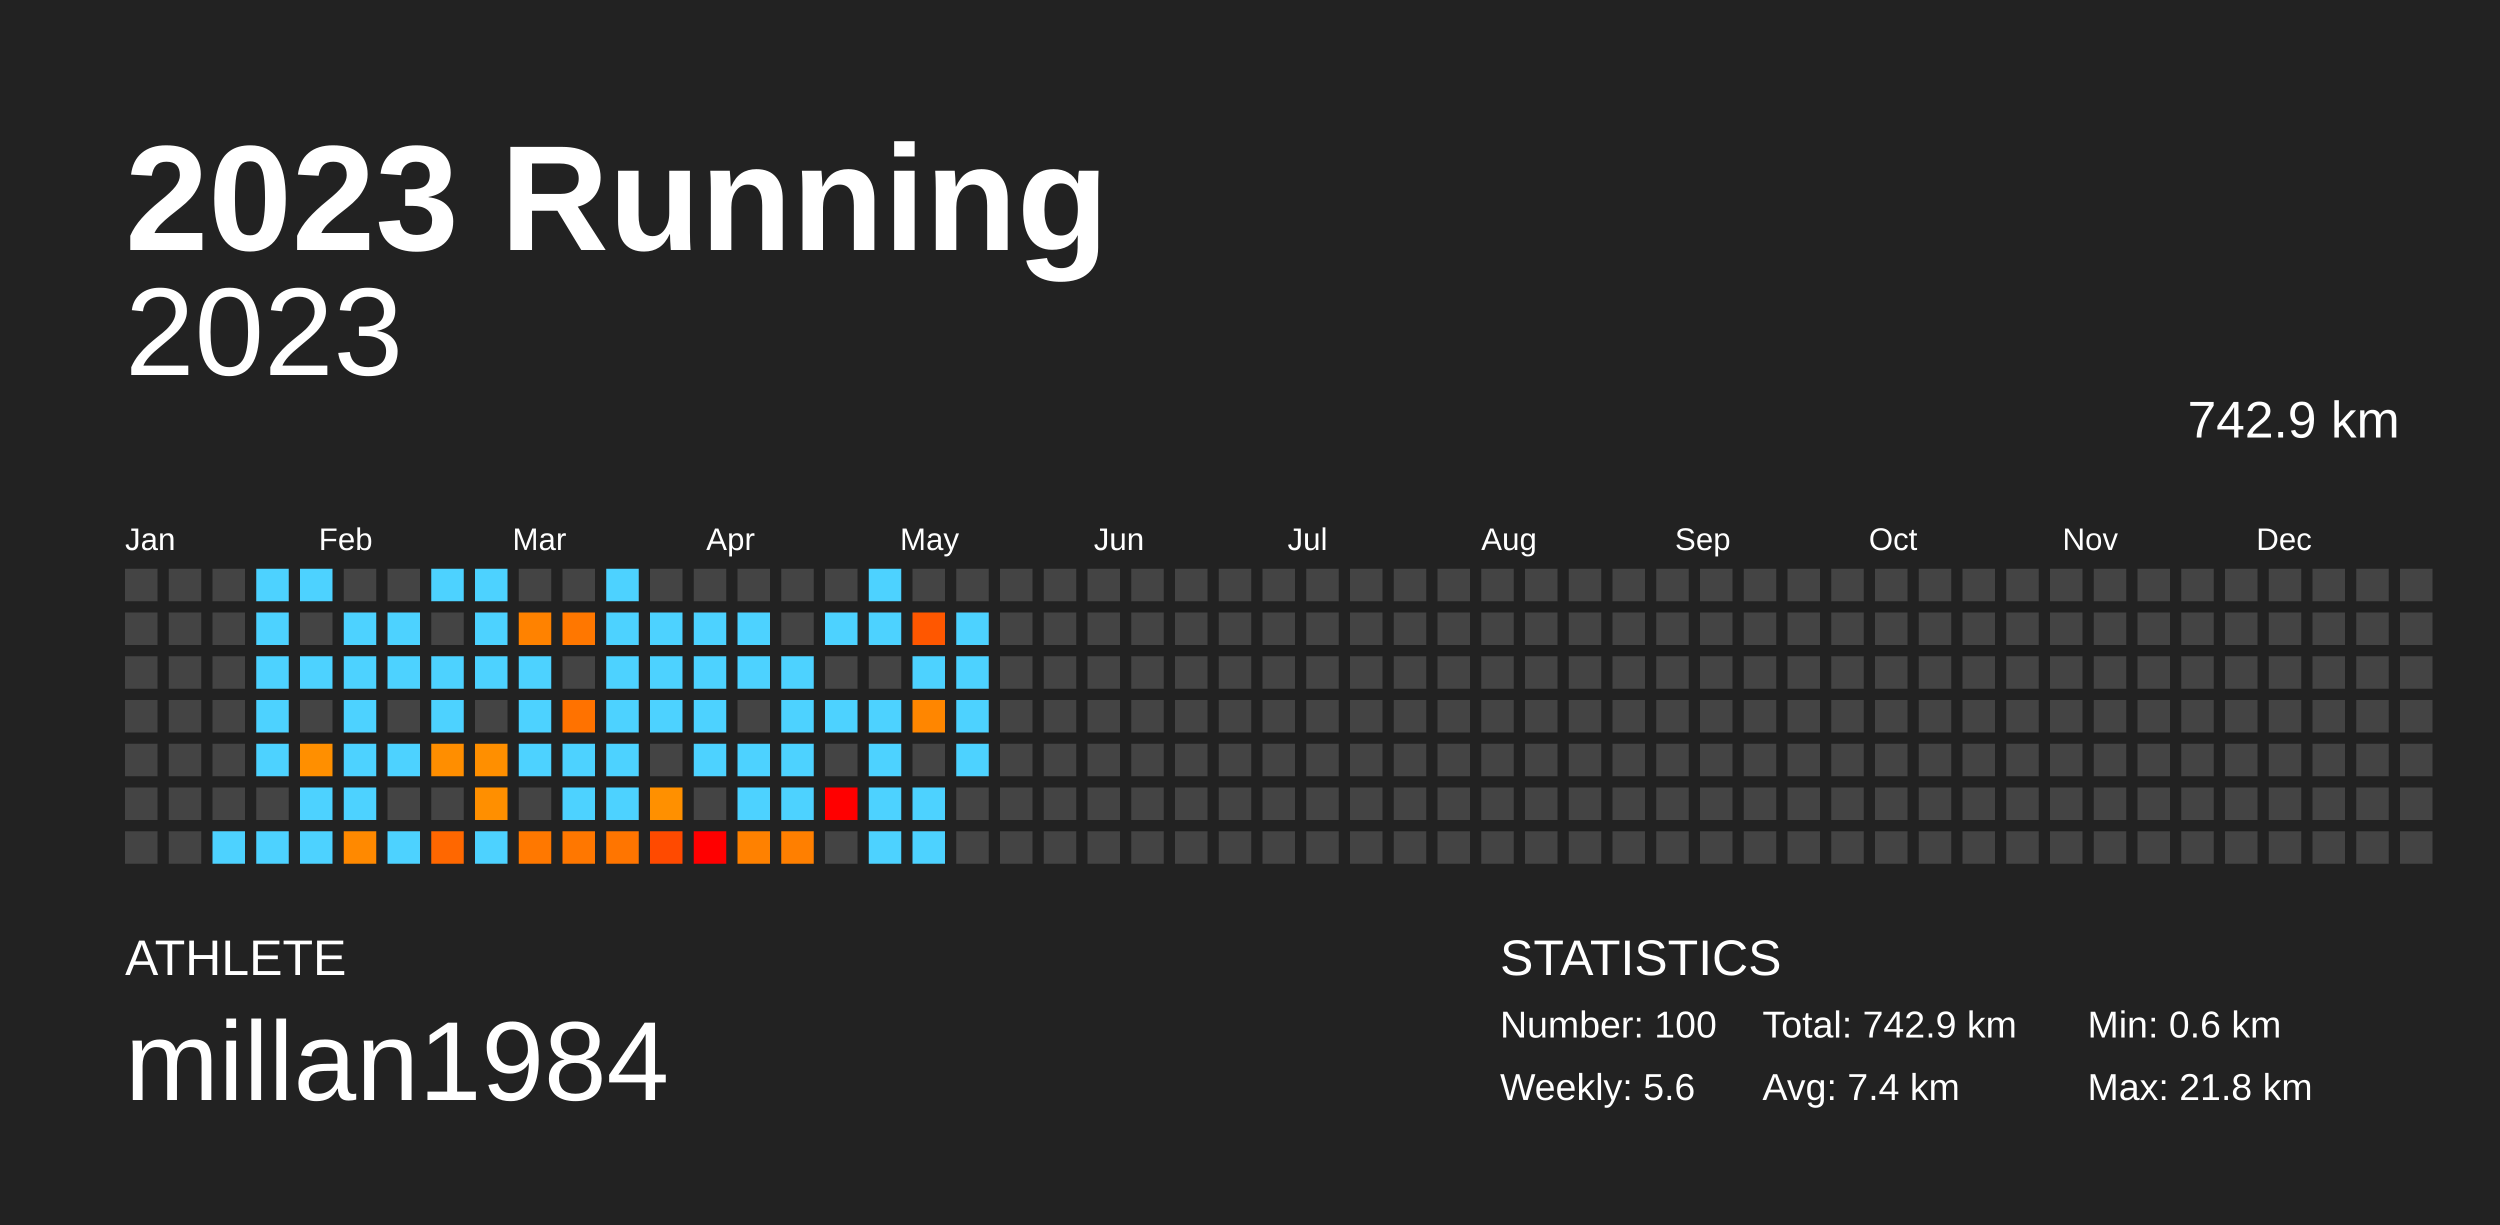
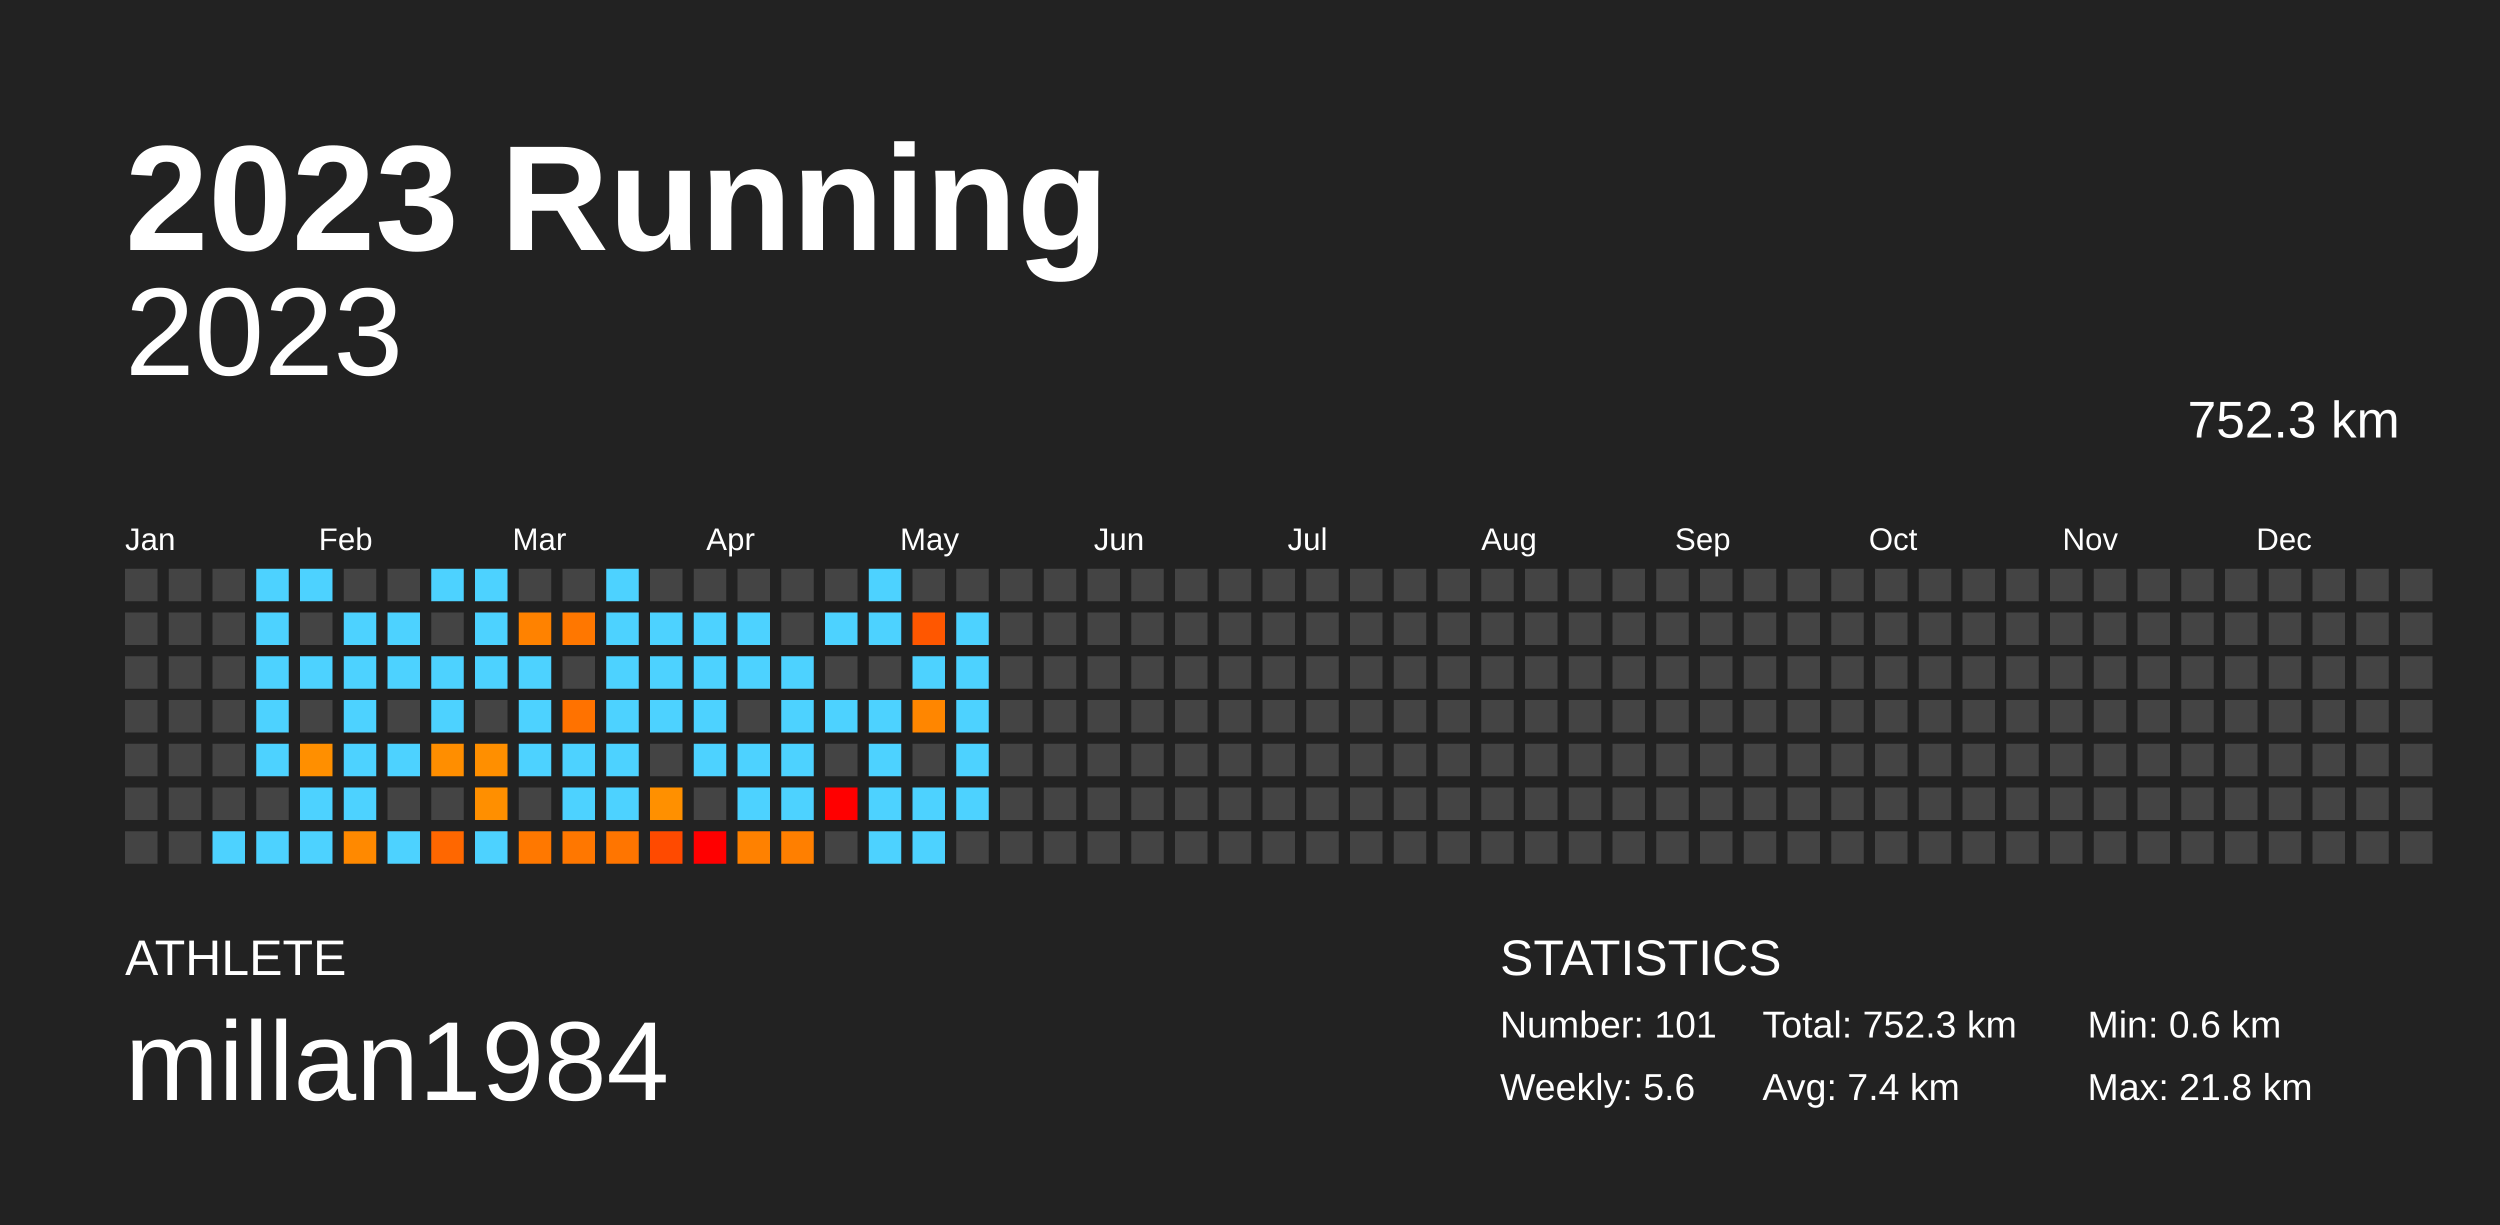
<svg xmlns="http://www.w3.org/2000/svg" baseProfile="full" height="98mm" version="1.1" viewBox="0,0,200,98" width="200mm">
  <defs />
  <rect fill="#222222" height="98" width="200" x="0" y="0" />
  <text fill="#FFFFFF" style="font-size:12px; font-family:Arial; font-weight:bold;" x="10" y="20">2023 Running</text>
  <text fill="#FFFFFF" style="font-size:4px; font-family:Arial" x="10" y="78">ATHLETE</text>
  <text fill="#FFFFFF" style="font-size:9px; font-family:Arial" x="10" y="88">millan1984</text>
  <text fill="#FFFFFF" style="font-size:4px; font-family:Arial" x="120" y="78">STATISTICS</text>
-   <text fill="#FFFFFF" style="font-size:3px; font-family:Arial" x="120" y="83">Number: 100</text>
+   <text fill="#FFFFFF" style="font-size:3px; font-family:Arial" x="120" y="83">Number: 101</text>
  <text fill="#FFFFFF" style="font-size:3px; font-family:Arial" x="120" y="88">Weekly: 5.6</text>
-   <text fill="#FFFFFF" style="font-size:3px; font-family:Arial" x="141" y="83">Total: 742.9 km</text>
+   <text fill="#FFFFFF" style="font-size:3px; font-family:Arial" x="141" y="83">Total: 752.3 km</text>
  <text fill="#FFFFFF" style="font-size:3px; font-family:Arial" x="141" y="88">Avg: 7.4 km</text>
  <text fill="#FFFFFF" style="font-size:3px; font-family:Arial" x="167" y="83">Min: 0.6 km</text>
  <text fill="#FFFFFF" style="font-size:3px; font-family:Arial" x="167" y="88">Max: 21.8 km</text>
  <text alignment-baseline="hanging" fill="#FFFFFF" style="font-size:10.0px; font-family:Arial;" x="10" y="30">2023</text>
-   <text alignment-baseline="hanging" fill="#FFFFFF" style="font-size:4.125px; font-family:Arial;" x="175" y="35">742.9 km</text>
+   <text alignment-baseline="hanging" fill="#FFFFFF" style="font-size:4.125px; font-family:Arial;" x="175" y="35">752.3 km</text>
  <text fill="#FFFFFF" style="font-size:2.5px; font-family:Arial" x="10.0" y="44">Jan</text>
  <text fill="#FFFFFF" style="font-size:2.5px; font-family:Arial" x="25.5" y="44">Feb</text>
  <text fill="#FFFFFF" style="font-size:2.5px; font-family:Arial" x="41.0" y="44">Mar</text>
  <text fill="#FFFFFF" style="font-size:2.5px; font-family:Arial" x="56.5" y="44">Apr</text>
  <text fill="#FFFFFF" style="font-size:2.5px; font-family:Arial" x="72.0" y="44">May</text>
  <text fill="#FFFFFF" style="font-size:2.5px; font-family:Arial" x="87.5" y="44">Jun</text>
  <text fill="#FFFFFF" style="font-size:2.5px; font-family:Arial" x="103.0" y="44">Jul</text>
  <text fill="#FFFFFF" style="font-size:2.5px; font-family:Arial" x="118.5" y="44">Aug</text>
  <text fill="#FFFFFF" style="font-size:2.5px; font-family:Arial" x="134.0" y="44">Sep</text>
  <text fill="#FFFFFF" style="font-size:2.5px; font-family:Arial" x="149.5" y="44">Oct</text>
  <text fill="#FFFFFF" style="font-size:2.5px; font-family:Arial" x="165.0" y="44">Nov</text>
  <text fill="#FFFFFF" style="font-size:2.5px; font-family:Arial" x="180.5" y="44">Dec</text>
  <rect fill="#444444" height="2.6" width="2.6" x="10.0" y="45.5" />
  <rect fill="#444444" height="2.6" width="2.6" x="10.0" y="49.0" />
  <rect fill="#444444" height="2.6" width="2.6" x="10.0" y="52.5" />
  <rect fill="#444444" height="2.6" width="2.6" x="10.0" y="56.0" />
  <rect fill="#444444" height="2.6" width="2.6" x="10.0" y="59.5" />
  <rect fill="#444444" height="2.6" width="2.6" x="10.0" y="63.0" />
  <rect fill="#444444" height="2.6" width="2.6" x="10.0" y="66.5" />
  <rect fill="#444444" height="2.6" width="2.6" x="13.5" y="45.5" />
  <rect fill="#444444" height="2.6" width="2.6" x="13.5" y="49.0" />
  <rect fill="#444444" height="2.6" width="2.6" x="13.5" y="52.5" />
  <rect fill="#444444" height="2.6" width="2.6" x="13.5" y="56.0" />
  <rect fill="#444444" height="2.6" width="2.6" x="13.5" y="59.5" />
  <rect fill="#444444" height="2.6" width="2.6" x="13.5" y="63.0" />
  <rect fill="#444444" height="2.6" width="2.6" x="13.5" y="66.5" />
  <rect fill="#444444" height="2.6" width="2.6" x="17.0" y="45.5" />
  <rect fill="#444444" height="2.6" width="2.6" x="17.0" y="49.0" />
  <rect fill="#444444" height="2.6" width="2.6" x="17.0" y="52.5" />
  <rect fill="#444444" height="2.6" width="2.6" x="17.0" y="56.0" />
  <rect fill="#444444" height="2.6" width="2.6" x="17.0" y="59.5" />
  <rect fill="#444444" height="2.6" width="2.6" x="17.0" y="63.0" />
  <rect fill="#4dd2ff" height="2.6" width="2.6" x="17.0" y="66.5" />
  <rect fill="#4dd2ff" height="2.6" width="2.6" x="20.5" y="45.5" />
  <rect fill="#4dd2ff" height="2.6" width="2.6" x="20.5" y="49.0" />
  <rect fill="#4dd2ff" height="2.6" width="2.6" x="20.5" y="52.5" />
  <rect fill="#4dd2ff" height="2.6" width="2.6" x="20.5" y="56.0" />
  <rect fill="#4dd2ff" height="2.6" width="2.6" x="20.5" y="59.5" />
  <rect fill="#444444" height="2.6" width="2.6" x="20.5" y="63.0" />
  <rect fill="#4dd2ff" height="2.6" width="2.6" x="20.5" y="66.5" />
  <rect fill="#4dd2ff" height="2.6" width="2.6" x="24.0" y="45.5" />
  <rect fill="#444444" height="2.6" width="2.6" x="24.0" y="49.0" />
  <rect fill="#4dd2ff" height="2.6" width="2.6" x="24.0" y="52.5" />
  <rect fill="#444444" height="2.6" width="2.6" x="24.0" y="56.0" />
  <rect fill="#ff8f00" height="2.6" width="2.6" x="24.0" y="59.5" />
  <rect fill="#4dd2ff" height="2.6" width="2.6" x="24.0" y="63.0" />
  <rect fill="#4dd2ff" height="2.6" width="2.6" x="24.0" y="66.5" />
  <rect fill="#444444" height="2.6" width="2.6" x="27.5" y="45.5" />
  <rect fill="#4dd2ff" height="2.6" width="2.6" x="27.5" y="49.0" />
  <rect fill="#4dd2ff" height="2.6" width="2.6" x="27.5" y="52.5" />
  <rect fill="#4dd2ff" height="2.6" width="2.6" x="27.5" y="56.0" />
  <rect fill="#4dd2ff" height="2.6" width="2.6" x="27.5" y="59.5" />
  <rect fill="#4dd2ff" height="2.6" width="2.6" x="27.5" y="63.0" />
  <rect fill="#ff8900" height="2.6" width="2.6" x="27.5" y="66.5" />
  <rect fill="#444444" height="2.6" width="2.6" x="31.0" y="45.5" />
  <rect fill="#4dd2ff" height="2.6" width="2.6" x="31.0" y="49.0" />
  <rect fill="#4dd2ff" height="2.6" width="2.6" x="31.0" y="52.5" />
  <rect fill="#444444" height="2.6" width="2.6" x="31.0" y="56.0" />
  <rect fill="#4dd2ff" height="2.6" width="2.6" x="31.0" y="59.5" />
  <rect fill="#444444" height="2.6" width="2.6" x="31.0" y="63.0" />
  <rect fill="#4dd2ff" height="2.6" width="2.6" x="31.0" y="66.5" />
  <rect fill="#4dd2ff" height="2.6" width="2.6" x="34.5" y="45.5" />
  <rect fill="#444444" height="2.6" width="2.6" x="34.5" y="49.0" />
  <rect fill="#4dd2ff" height="2.6" width="2.6" x="34.5" y="52.5" />
  <rect fill="#4dd2ff" height="2.6" width="2.6" x="34.5" y="56.0" />
  <rect fill="#ff8e00" height="2.6" width="2.6" x="34.5" y="59.5" />
  <rect fill="#444444" height="2.6" width="2.6" x="34.5" y="63.0" />
  <rect fill="#ff6700" height="2.6" width="2.6" x="34.5" y="66.5" />
  <rect fill="#4dd2ff" height="2.6" width="2.6" x="38.0" y="45.5" />
  <rect fill="#4dd2ff" height="2.6" width="2.6" x="38.0" y="49.0" />
  <rect fill="#4dd2ff" height="2.6" width="2.6" x="38.0" y="52.5" />
  <rect fill="#444444" height="2.6" width="2.6" x="38.0" y="56.0" />
  <rect fill="#ff8f00" height="2.6" width="2.6" x="38.0" y="59.5" />
  <rect fill="#ff8f00" height="2.6" width="2.6" x="38.0" y="63.0" />
  <rect fill="#4dd2ff" height="2.6" width="2.6" x="38.0" y="66.5" />
  <rect fill="#444444" height="2.6" width="2.6" x="41.5" y="45.5" />
  <rect fill="#ff8200" height="2.6" width="2.6" x="41.5" y="49.0" />
  <rect fill="#4dd2ff" height="2.6" width="2.6" x="41.5" y="52.5" />
  <rect fill="#4dd2ff" height="2.6" width="2.6" x="41.5" y="56.0" />
  <rect fill="#4dd2ff" height="2.6" width="2.6" x="41.5" y="59.5" />
  <rect fill="#444444" height="2.6" width="2.6" x="41.5" y="63.0" />
  <rect fill="#ff7800" height="2.6" width="2.6" x="41.5" y="66.5" />
  <rect fill="#444444" height="2.6" width="2.6" x="45.0" y="45.5" />
  <rect fill="#ff7700" height="2.6" width="2.6" x="45.0" y="49.0" />
  <rect fill="#444444" height="2.6" width="2.6" x="45.0" y="52.5" />
  <rect fill="#ff7200" height="2.6" width="2.6" x="45.0" y="56.0" />
  <rect fill="#4dd2ff" height="2.6" width="2.6" x="45.0" y="59.5" />
  <rect fill="#4dd2ff" height="2.6" width="2.6" x="45.0" y="63.0" />
  <rect fill="#ff7700" height="2.6" width="2.6" x="45.0" y="66.5" />
  <rect fill="#4dd2ff" height="2.6" width="2.6" x="48.5" y="45.5" />
  <rect fill="#4dd2ff" height="2.6" width="2.6" x="48.5" y="49.0" />
  <rect fill="#4dd2ff" height="2.6" width="2.6" x="48.5" y="52.5" />
  <rect fill="#4dd2ff" height="2.6" width="2.6" x="48.5" y="56.0" />
  <rect fill="#4dd2ff" height="2.6" width="2.6" x="48.5" y="59.5" />
  <rect fill="#4dd2ff" height="2.6" width="2.6" x="48.5" y="63.0" />
  <rect fill="#ff7500" height="2.6" width="2.6" x="48.5" y="66.5" />
  <rect fill="#444444" height="2.6" width="2.6" x="52.0" y="45.5" />
  <rect fill="#4dd2ff" height="2.6" width="2.6" x="52.0" y="49.0" />
  <rect fill="#4dd2ff" height="2.6" width="2.6" x="52.0" y="52.5" />
  <rect fill="#4dd2ff" height="2.6" width="2.6" x="52.0" y="56.0" />
  <rect fill="#444444" height="2.6" width="2.6" x="52.0" y="59.5" />
  <rect fill="#ff9000" height="2.6" width="2.6" x="52.0" y="63.0" />
  <rect fill="#ff4a00" height="2.6" width="2.6" x="52.0" y="66.5" />
  <rect fill="#444444" height="2.6" width="2.6" x="55.5" y="45.5" />
  <rect fill="#4dd2ff" height="2.6" width="2.6" x="55.5" y="49.0" />
  <rect fill="#4dd2ff" height="2.6" width="2.6" x="55.5" y="52.5" />
  <rect fill="#4dd2ff" height="2.6" width="2.6" x="55.5" y="56.0" />
  <rect fill="#4dd2ff" height="2.6" width="2.6" x="55.5" y="59.5" />
  <rect fill="#444444" height="2.6" width="2.6" x="55.5" y="63.0" />
  <rect fill="red" height="2.6" width="2.6" x="55.5" y="66.5" />
  <rect fill="#444444" height="2.6" width="2.6" x="59.0" y="45.5" />
  <rect fill="#4dd2ff" height="2.6" width="2.6" x="59.0" y="49.0" />
  <rect fill="#4dd2ff" height="2.6" width="2.6" x="59.0" y="52.5" />
  <rect fill="#444444" height="2.6" width="2.6" x="59.0" y="56.0" />
  <rect fill="#4dd2ff" height="2.6" width="2.6" x="59.0" y="59.5" />
  <rect fill="#4dd2ff" height="2.6" width="2.6" x="59.0" y="63.0" />
  <rect fill="#ff8100" height="2.6" width="2.6" x="59.0" y="66.5" />
  <rect fill="#444444" height="2.6" width="2.6" x="62.5" y="45.5" />
  <rect fill="#444444" height="2.6" width="2.6" x="62.5" y="49.0" />
  <rect fill="#4dd2ff" height="2.6" width="2.6" x="62.5" y="52.5" />
  <rect fill="#4dd2ff" height="2.6" width="2.6" x="62.5" y="56.0" />
  <rect fill="#4dd2ff" height="2.6" width="2.6" x="62.5" y="59.5" />
  <rect fill="#4dd2ff" height="2.6" width="2.6" x="62.5" y="63.0" />
  <rect fill="#ff7f00" height="2.6" width="2.6" x="62.5" y="66.5" />
  <rect fill="#444444" height="2.6" width="2.6" x="66.0" y="45.5" />
  <rect fill="#4dd2ff" height="2.6" width="2.6" x="66.0" y="49.0" />
  <rect fill="#444444" height="2.6" width="2.6" x="66.0" y="52.5" />
  <rect fill="#4dd2ff" height="2.6" width="2.6" x="66.0" y="56.0" />
  <rect fill="#444444" height="2.6" width="2.6" x="66.0" y="59.5" />
  <rect fill="red" height="2.6" width="2.6" x="66.0" y="63.0" />
  <rect fill="#444444" height="2.6" width="2.6" x="66.0" y="66.5" />
  <rect fill="#4dd2ff" height="2.6" width="2.6" x="69.5" y="45.5" />
  <rect fill="#4dd2ff" height="2.6" width="2.6" x="69.5" y="49.0" />
  <rect fill="#444444" height="2.6" width="2.6" x="69.5" y="52.5" />
  <rect fill="#4dd2ff" height="2.6" width="2.6" x="69.5" y="56.0" />
  <rect fill="#4dd2ff" height="2.6" width="2.6" x="69.5" y="59.5" />
  <rect fill="#4dd2ff" height="2.6" width="2.6" x="69.5" y="63.0" />
  <rect fill="#4dd2ff" height="2.6" width="2.6" x="69.5" y="66.5" />
  <rect fill="#444444" height="2.6" width="2.6" x="73.0" y="45.5" />
  <rect fill="#ff5700" height="2.6" width="2.6" x="73.0" y="49.0" />
  <rect fill="#4dd2ff" height="2.6" width="2.6" x="73.0" y="52.5" />
  <rect fill="#ff8600" height="2.6" width="2.6" x="73.0" y="56.0" />
  <rect fill="#444444" height="2.6" width="2.6" x="73.0" y="59.5" />
  <rect fill="#4dd2ff" height="2.6" width="2.6" x="73.0" y="63.0" />
  <rect fill="#4dd2ff" height="2.6" width="2.6" x="73.0" y="66.5" />
  <rect fill="#444444" height="2.6" width="2.6" x="76.5" y="45.5" />
  <rect fill="#4dd2ff" height="2.6" width="2.6" x="76.5" y="49.0" />
  <rect fill="#4dd2ff" height="2.6" width="2.6" x="76.5" y="52.5" />
  <rect fill="#4dd2ff" height="2.6" width="2.6" x="76.5" y="56.0" />
  <rect fill="#4dd2ff" height="2.6" width="2.6" x="76.5" y="59.5" />
-   <rect fill="#444444" height="2.6" width="2.6" x="76.5" y="63.0" />
+   <rect fill="#4dd2ff" height="2.6" width="2.6" x="76.5" y="63.0" />
  <rect fill="#444444" height="2.6" width="2.6" x="76.5" y="66.5" />
  <rect fill="#444444" height="2.6" width="2.6" x="80.0" y="45.5" />
  <rect fill="#444444" height="2.6" width="2.6" x="80.0" y="49.0" />
  <rect fill="#444444" height="2.6" width="2.6" x="80.0" y="52.5" />
  <rect fill="#444444" height="2.6" width="2.6" x="80.0" y="56.0" />
  <rect fill="#444444" height="2.6" width="2.6" x="80.0" y="59.5" />
  <rect fill="#444444" height="2.6" width="2.6" x="80.0" y="63.0" />
  <rect fill="#444444" height="2.6" width="2.6" x="80.0" y="66.5" />
  <rect fill="#444444" height="2.6" width="2.6" x="83.5" y="45.5" />
  <rect fill="#444444" height="2.6" width="2.6" x="83.5" y="49.0" />
  <rect fill="#444444" height="2.6" width="2.6" x="83.5" y="52.5" />
  <rect fill="#444444" height="2.6" width="2.6" x="83.5" y="56.0" />
  <rect fill="#444444" height="2.6" width="2.6" x="83.5" y="59.5" />
  <rect fill="#444444" height="2.6" width="2.6" x="83.5" y="63.0" />
  <rect fill="#444444" height="2.6" width="2.6" x="83.5" y="66.5" />
  <rect fill="#444444" height="2.6" width="2.6" x="87.0" y="45.5" />
  <rect fill="#444444" height="2.6" width="2.6" x="87.0" y="49.0" />
  <rect fill="#444444" height="2.6" width="2.6" x="87.0" y="52.5" />
  <rect fill="#444444" height="2.6" width="2.6" x="87.0" y="56.0" />
  <rect fill="#444444" height="2.6" width="2.6" x="87.0" y="59.5" />
  <rect fill="#444444" height="2.6" width="2.6" x="87.0" y="63.0" />
  <rect fill="#444444" height="2.6" width="2.6" x="87.0" y="66.5" />
  <rect fill="#444444" height="2.6" width="2.6" x="90.5" y="45.5" />
  <rect fill="#444444" height="2.6" width="2.6" x="90.5" y="49.0" />
  <rect fill="#444444" height="2.6" width="2.6" x="90.5" y="52.5" />
  <rect fill="#444444" height="2.6" width="2.6" x="90.5" y="56.0" />
  <rect fill="#444444" height="2.6" width="2.6" x="90.5" y="59.5" />
  <rect fill="#444444" height="2.6" width="2.6" x="90.5" y="63.0" />
  <rect fill="#444444" height="2.6" width="2.6" x="90.5" y="66.5" />
  <rect fill="#444444" height="2.6" width="2.6" x="94.0" y="45.5" />
  <rect fill="#444444" height="2.6" width="2.6" x="94.0" y="49.0" />
  <rect fill="#444444" height="2.6" width="2.6" x="94.0" y="52.5" />
  <rect fill="#444444" height="2.6" width="2.6" x="94.0" y="56.0" />
  <rect fill="#444444" height="2.6" width="2.6" x="94.0" y="59.5" />
  <rect fill="#444444" height="2.6" width="2.6" x="94.0" y="63.0" />
  <rect fill="#444444" height="2.6" width="2.6" x="94.0" y="66.5" />
  <rect fill="#444444" height="2.6" width="2.6" x="97.5" y="45.5" />
  <rect fill="#444444" height="2.6" width="2.6" x="97.5" y="49.0" />
  <rect fill="#444444" height="2.6" width="2.6" x="97.5" y="52.5" />
  <rect fill="#444444" height="2.6" width="2.6" x="97.5" y="56.0" />
  <rect fill="#444444" height="2.6" width="2.6" x="97.5" y="59.5" />
  <rect fill="#444444" height="2.6" width="2.6" x="97.5" y="63.0" />
  <rect fill="#444444" height="2.6" width="2.6" x="97.5" y="66.5" />
  <rect fill="#444444" height="2.6" width="2.6" x="101.0" y="45.5" />
  <rect fill="#444444" height="2.6" width="2.6" x="101.0" y="49.0" />
  <rect fill="#444444" height="2.6" width="2.6" x="101.0" y="52.5" />
  <rect fill="#444444" height="2.6" width="2.6" x="101.0" y="56.0" />
  <rect fill="#444444" height="2.6" width="2.6" x="101.0" y="59.5" />
  <rect fill="#444444" height="2.6" width="2.6" x="101.0" y="63.0" />
  <rect fill="#444444" height="2.6" width="2.6" x="101.0" y="66.5" />
  <rect fill="#444444" height="2.6" width="2.6" x="104.5" y="45.5" />
  <rect fill="#444444" height="2.6" width="2.6" x="104.5" y="49.0" />
  <rect fill="#444444" height="2.6" width="2.6" x="104.5" y="52.5" />
  <rect fill="#444444" height="2.6" width="2.6" x="104.5" y="56.0" />
  <rect fill="#444444" height="2.6" width="2.6" x="104.5" y="59.5" />
  <rect fill="#444444" height="2.6" width="2.6" x="104.5" y="63.0" />
  <rect fill="#444444" height="2.6" width="2.6" x="104.5" y="66.5" />
  <rect fill="#444444" height="2.6" width="2.6" x="108.0" y="45.5" />
  <rect fill="#444444" height="2.6" width="2.6" x="108.0" y="49.0" />
  <rect fill="#444444" height="2.6" width="2.6" x="108.0" y="52.5" />
  <rect fill="#444444" height="2.6" width="2.6" x="108.0" y="56.0" />
  <rect fill="#444444" height="2.6" width="2.6" x="108.0" y="59.5" />
  <rect fill="#444444" height="2.6" width="2.6" x="108.0" y="63.0" />
  <rect fill="#444444" height="2.6" width="2.6" x="108.0" y="66.5" />
  <rect fill="#444444" height="2.6" width="2.6" x="111.5" y="45.5" />
  <rect fill="#444444" height="2.6" width="2.6" x="111.5" y="49.0" />
  <rect fill="#444444" height="2.6" width="2.6" x="111.5" y="52.5" />
  <rect fill="#444444" height="2.6" width="2.6" x="111.5" y="56.0" />
  <rect fill="#444444" height="2.6" width="2.6" x="111.5" y="59.5" />
  <rect fill="#444444" height="2.6" width="2.6" x="111.5" y="63.0" />
  <rect fill="#444444" height="2.6" width="2.6" x="111.5" y="66.5" />
  <rect fill="#444444" height="2.6" width="2.6" x="115.0" y="45.5" />
  <rect fill="#444444" height="2.6" width="2.6" x="115.0" y="49.0" />
  <rect fill="#444444" height="2.6" width="2.6" x="115.0" y="52.5" />
  <rect fill="#444444" height="2.6" width="2.6" x="115.0" y="56.0" />
  <rect fill="#444444" height="2.6" width="2.6" x="115.0" y="59.5" />
  <rect fill="#444444" height="2.6" width="2.6" x="115.0" y="63.0" />
  <rect fill="#444444" height="2.6" width="2.6" x="115.0" y="66.5" />
  <rect fill="#444444" height="2.6" width="2.6" x="118.5" y="45.5" />
  <rect fill="#444444" height="2.6" width="2.6" x="118.5" y="49.0" />
  <rect fill="#444444" height="2.6" width="2.6" x="118.5" y="52.5" />
  <rect fill="#444444" height="2.6" width="2.6" x="118.5" y="56.0" />
  <rect fill="#444444" height="2.6" width="2.6" x="118.5" y="59.5" />
  <rect fill="#444444" height="2.6" width="2.6" x="118.5" y="63.0" />
  <rect fill="#444444" height="2.6" width="2.6" x="118.5" y="66.5" />
  <rect fill="#444444" height="2.6" width="2.6" x="122.0" y="45.5" />
  <rect fill="#444444" height="2.6" width="2.6" x="122.0" y="49.0" />
  <rect fill="#444444" height="2.6" width="2.6" x="122.0" y="52.5" />
  <rect fill="#444444" height="2.6" width="2.6" x="122.0" y="56.0" />
  <rect fill="#444444" height="2.6" width="2.6" x="122.0" y="59.5" />
  <rect fill="#444444" height="2.6" width="2.6" x="122.0" y="63.0" />
  <rect fill="#444444" height="2.6" width="2.6" x="122.0" y="66.5" />
  <rect fill="#444444" height="2.6" width="2.6" x="125.5" y="45.5" />
  <rect fill="#444444" height="2.6" width="2.6" x="125.5" y="49.0" />
  <rect fill="#444444" height="2.6" width="2.6" x="125.5" y="52.5" />
  <rect fill="#444444" height="2.6" width="2.6" x="125.5" y="56.0" />
  <rect fill="#444444" height="2.6" width="2.6" x="125.5" y="59.5" />
  <rect fill="#444444" height="2.6" width="2.6" x="125.5" y="63.0" />
  <rect fill="#444444" height="2.6" width="2.6" x="125.5" y="66.5" />
  <rect fill="#444444" height="2.6" width="2.6" x="129.0" y="45.5" />
  <rect fill="#444444" height="2.6" width="2.6" x="129.0" y="49.0" />
  <rect fill="#444444" height="2.6" width="2.6" x="129.0" y="52.5" />
  <rect fill="#444444" height="2.6" width="2.6" x="129.0" y="56.0" />
  <rect fill="#444444" height="2.6" width="2.6" x="129.0" y="59.5" />
  <rect fill="#444444" height="2.6" width="2.6" x="129.0" y="63.0" />
  <rect fill="#444444" height="2.6" width="2.6" x="129.0" y="66.5" />
  <rect fill="#444444" height="2.6" width="2.6" x="132.5" y="45.5" />
  <rect fill="#444444" height="2.6" width="2.6" x="132.5" y="49.0" />
  <rect fill="#444444" height="2.6" width="2.6" x="132.5" y="52.5" />
  <rect fill="#444444" height="2.6" width="2.6" x="132.5" y="56.0" />
  <rect fill="#444444" height="2.6" width="2.6" x="132.5" y="59.5" />
  <rect fill="#444444" height="2.6" width="2.6" x="132.5" y="63.0" />
  <rect fill="#444444" height="2.6" width="2.6" x="132.5" y="66.5" />
  <rect fill="#444444" height="2.6" width="2.6" x="136.0" y="45.5" />
  <rect fill="#444444" height="2.6" width="2.6" x="136.0" y="49.0" />
  <rect fill="#444444" height="2.6" width="2.6" x="136.0" y="52.5" />
  <rect fill="#444444" height="2.6" width="2.6" x="136.0" y="56.0" />
  <rect fill="#444444" height="2.6" width="2.6" x="136.0" y="59.5" />
  <rect fill="#444444" height="2.6" width="2.6" x="136.0" y="63.0" />
  <rect fill="#444444" height="2.6" width="2.6" x="136.0" y="66.5" />
  <rect fill="#444444" height="2.6" width="2.6" x="139.5" y="45.5" />
  <rect fill="#444444" height="2.6" width="2.6" x="139.5" y="49.0" />
  <rect fill="#444444" height="2.6" width="2.6" x="139.5" y="52.5" />
  <rect fill="#444444" height="2.6" width="2.6" x="139.5" y="56.0" />
  <rect fill="#444444" height="2.6" width="2.6" x="139.5" y="59.5" />
  <rect fill="#444444" height="2.6" width="2.6" x="139.5" y="63.0" />
  <rect fill="#444444" height="2.6" width="2.6" x="139.5" y="66.5" />
  <rect fill="#444444" height="2.6" width="2.6" x="143.0" y="45.5" />
  <rect fill="#444444" height="2.6" width="2.6" x="143.0" y="49.0" />
  <rect fill="#444444" height="2.6" width="2.6" x="143.0" y="52.5" />
  <rect fill="#444444" height="2.6" width="2.6" x="143.0" y="56.0" />
  <rect fill="#444444" height="2.6" width="2.6" x="143.0" y="59.5" />
  <rect fill="#444444" height="2.6" width="2.6" x="143.0" y="63.0" />
  <rect fill="#444444" height="2.6" width="2.6" x="143.0" y="66.5" />
  <rect fill="#444444" height="2.6" width="2.6" x="146.5" y="45.5" />
  <rect fill="#444444" height="2.6" width="2.6" x="146.5" y="49.0" />
  <rect fill="#444444" height="2.6" width="2.6" x="146.5" y="52.5" />
  <rect fill="#444444" height="2.6" width="2.6" x="146.5" y="56.0" />
  <rect fill="#444444" height="2.6" width="2.6" x="146.5" y="59.5" />
  <rect fill="#444444" height="2.6" width="2.6" x="146.5" y="63.0" />
  <rect fill="#444444" height="2.6" width="2.6" x="146.5" y="66.5" />
  <rect fill="#444444" height="2.6" width="2.6" x="150.0" y="45.5" />
  <rect fill="#444444" height="2.6" width="2.6" x="150.0" y="49.0" />
  <rect fill="#444444" height="2.6" width="2.6" x="150.0" y="52.5" />
  <rect fill="#444444" height="2.6" width="2.6" x="150.0" y="56.0" />
  <rect fill="#444444" height="2.6" width="2.6" x="150.0" y="59.5" />
  <rect fill="#444444" height="2.6" width="2.6" x="150.0" y="63.0" />
  <rect fill="#444444" height="2.6" width="2.6" x="150.0" y="66.5" />
  <rect fill="#444444" height="2.6" width="2.6" x="153.5" y="45.5" />
  <rect fill="#444444" height="2.6" width="2.6" x="153.5" y="49.0" />
  <rect fill="#444444" height="2.6" width="2.6" x="153.5" y="52.5" />
  <rect fill="#444444" height="2.6" width="2.6" x="153.5" y="56.0" />
  <rect fill="#444444" height="2.6" width="2.6" x="153.5" y="59.5" />
  <rect fill="#444444" height="2.6" width="2.6" x="153.5" y="63.0" />
  <rect fill="#444444" height="2.6" width="2.6" x="153.5" y="66.5" />
  <rect fill="#444444" height="2.6" width="2.6" x="157.0" y="45.5" />
  <rect fill="#444444" height="2.6" width="2.6" x="157.0" y="49.0" />
  <rect fill="#444444" height="2.6" width="2.6" x="157.0" y="52.5" />
  <rect fill="#444444" height="2.6" width="2.6" x="157.0" y="56.0" />
  <rect fill="#444444" height="2.6" width="2.6" x="157.0" y="59.5" />
  <rect fill="#444444" height="2.6" width="2.6" x="157.0" y="63.0" />
  <rect fill="#444444" height="2.6" width="2.6" x="157.0" y="66.5" />
  <rect fill="#444444" height="2.6" width="2.6" x="160.5" y="45.5" />
  <rect fill="#444444" height="2.6" width="2.6" x="160.5" y="49.0" />
  <rect fill="#444444" height="2.6" width="2.6" x="160.5" y="52.5" />
  <rect fill="#444444" height="2.6" width="2.6" x="160.5" y="56.0" />
  <rect fill="#444444" height="2.6" width="2.6" x="160.5" y="59.5" />
  <rect fill="#444444" height="2.6" width="2.6" x="160.5" y="63.0" />
  <rect fill="#444444" height="2.6" width="2.6" x="160.5" y="66.5" />
  <rect fill="#444444" height="2.6" width="2.6" x="164.0" y="45.5" />
  <rect fill="#444444" height="2.6" width="2.6" x="164.0" y="49.0" />
  <rect fill="#444444" height="2.6" width="2.6" x="164.0" y="52.5" />
  <rect fill="#444444" height="2.6" width="2.6" x="164.0" y="56.0" />
  <rect fill="#444444" height="2.6" width="2.6" x="164.0" y="59.5" />
  <rect fill="#444444" height="2.6" width="2.6" x="164.0" y="63.0" />
  <rect fill="#444444" height="2.6" width="2.6" x="164.0" y="66.5" />
  <rect fill="#444444" height="2.6" width="2.6" x="167.5" y="45.5" />
  <rect fill="#444444" height="2.6" width="2.6" x="167.5" y="49.0" />
  <rect fill="#444444" height="2.6" width="2.6" x="167.5" y="52.5" />
  <rect fill="#444444" height="2.6" width="2.6" x="167.5" y="56.0" />
  <rect fill="#444444" height="2.6" width="2.6" x="167.5" y="59.5" />
  <rect fill="#444444" height="2.6" width="2.6" x="167.5" y="63.0" />
  <rect fill="#444444" height="2.6" width="2.6" x="167.5" y="66.5" />
  <rect fill="#444444" height="2.6" width="2.6" x="171.0" y="45.5" />
  <rect fill="#444444" height="2.6" width="2.6" x="171.0" y="49.0" />
  <rect fill="#444444" height="2.6" width="2.6" x="171.0" y="52.5" />
  <rect fill="#444444" height="2.6" width="2.6" x="171.0" y="56.0" />
  <rect fill="#444444" height="2.6" width="2.6" x="171.0" y="59.5" />
  <rect fill="#444444" height="2.6" width="2.6" x="171.0" y="63.0" />
  <rect fill="#444444" height="2.6" width="2.6" x="171.0" y="66.5" />
  <rect fill="#444444" height="2.6" width="2.6" x="174.5" y="45.5" />
  <rect fill="#444444" height="2.6" width="2.6" x="174.5" y="49.0" />
  <rect fill="#444444" height="2.6" width="2.6" x="174.5" y="52.5" />
  <rect fill="#444444" height="2.6" width="2.6" x="174.5" y="56.0" />
  <rect fill="#444444" height="2.6" width="2.6" x="174.5" y="59.5" />
  <rect fill="#444444" height="2.6" width="2.6" x="174.5" y="63.0" />
  <rect fill="#444444" height="2.6" width="2.6" x="174.5" y="66.5" />
  <rect fill="#444444" height="2.6" width="2.6" x="178.0" y="45.5" />
  <rect fill="#444444" height="2.6" width="2.6" x="178.0" y="49.0" />
  <rect fill="#444444" height="2.6" width="2.6" x="178.0" y="52.5" />
  <rect fill="#444444" height="2.6" width="2.6" x="178.0" y="56.0" />
  <rect fill="#444444" height="2.6" width="2.6" x="178.0" y="59.5" />
  <rect fill="#444444" height="2.6" width="2.6" x="178.0" y="63.0" />
  <rect fill="#444444" height="2.6" width="2.6" x="178.0" y="66.5" />
  <rect fill="#444444" height="2.6" width="2.6" x="181.5" y="45.5" />
  <rect fill="#444444" height="2.6" width="2.6" x="181.5" y="49.0" />
  <rect fill="#444444" height="2.6" width="2.6" x="181.5" y="52.5" />
  <rect fill="#444444" height="2.6" width="2.6" x="181.5" y="56.0" />
  <rect fill="#444444" height="2.6" width="2.6" x="181.5" y="59.5" />
  <rect fill="#444444" height="2.6" width="2.6" x="181.5" y="63.0" />
  <rect fill="#444444" height="2.6" width="2.6" x="181.5" y="66.5" />
  <rect fill="#444444" height="2.6" width="2.6" x="185.0" y="45.5" />
  <rect fill="#444444" height="2.6" width="2.6" x="185.0" y="49.0" />
  <rect fill="#444444" height="2.6" width="2.6" x="185.0" y="52.5" />
  <rect fill="#444444" height="2.6" width="2.6" x="185.0" y="56.0" />
  <rect fill="#444444" height="2.6" width="2.6" x="185.0" y="59.5" />
  <rect fill="#444444" height="2.6" width="2.6" x="185.0" y="63.0" />
  <rect fill="#444444" height="2.6" width="2.6" x="185.0" y="66.5" />
  <rect fill="#444444" height="2.6" width="2.6" x="188.5" y="45.5" />
  <rect fill="#444444" height="2.6" width="2.6" x="188.5" y="49.0" />
  <rect fill="#444444" height="2.6" width="2.6" x="188.5" y="52.5" />
  <rect fill="#444444" height="2.6" width="2.6" x="188.5" y="56.0" />
  <rect fill="#444444" height="2.6" width="2.6" x="188.5" y="59.5" />
  <rect fill="#444444" height="2.6" width="2.6" x="188.5" y="63.0" />
  <rect fill="#444444" height="2.6" width="2.6" x="188.5" y="66.5" />
  <rect fill="#444444" height="2.6" width="2.6" x="192.0" y="45.5" />
  <rect fill="#444444" height="2.6" width="2.6" x="192.0" y="49.0" />
  <rect fill="#444444" height="2.6" width="2.6" x="192.0" y="52.5" />
  <rect fill="#444444" height="2.6" width="2.6" x="192.0" y="56.0" />
  <rect fill="#444444" height="2.6" width="2.6" x="192.0" y="59.5" />
  <rect fill="#444444" height="2.6" width="2.6" x="192.0" y="63.0" />
  <rect fill="#444444" height="2.6" width="2.6" x="192.0" y="66.5" />
</svg>
